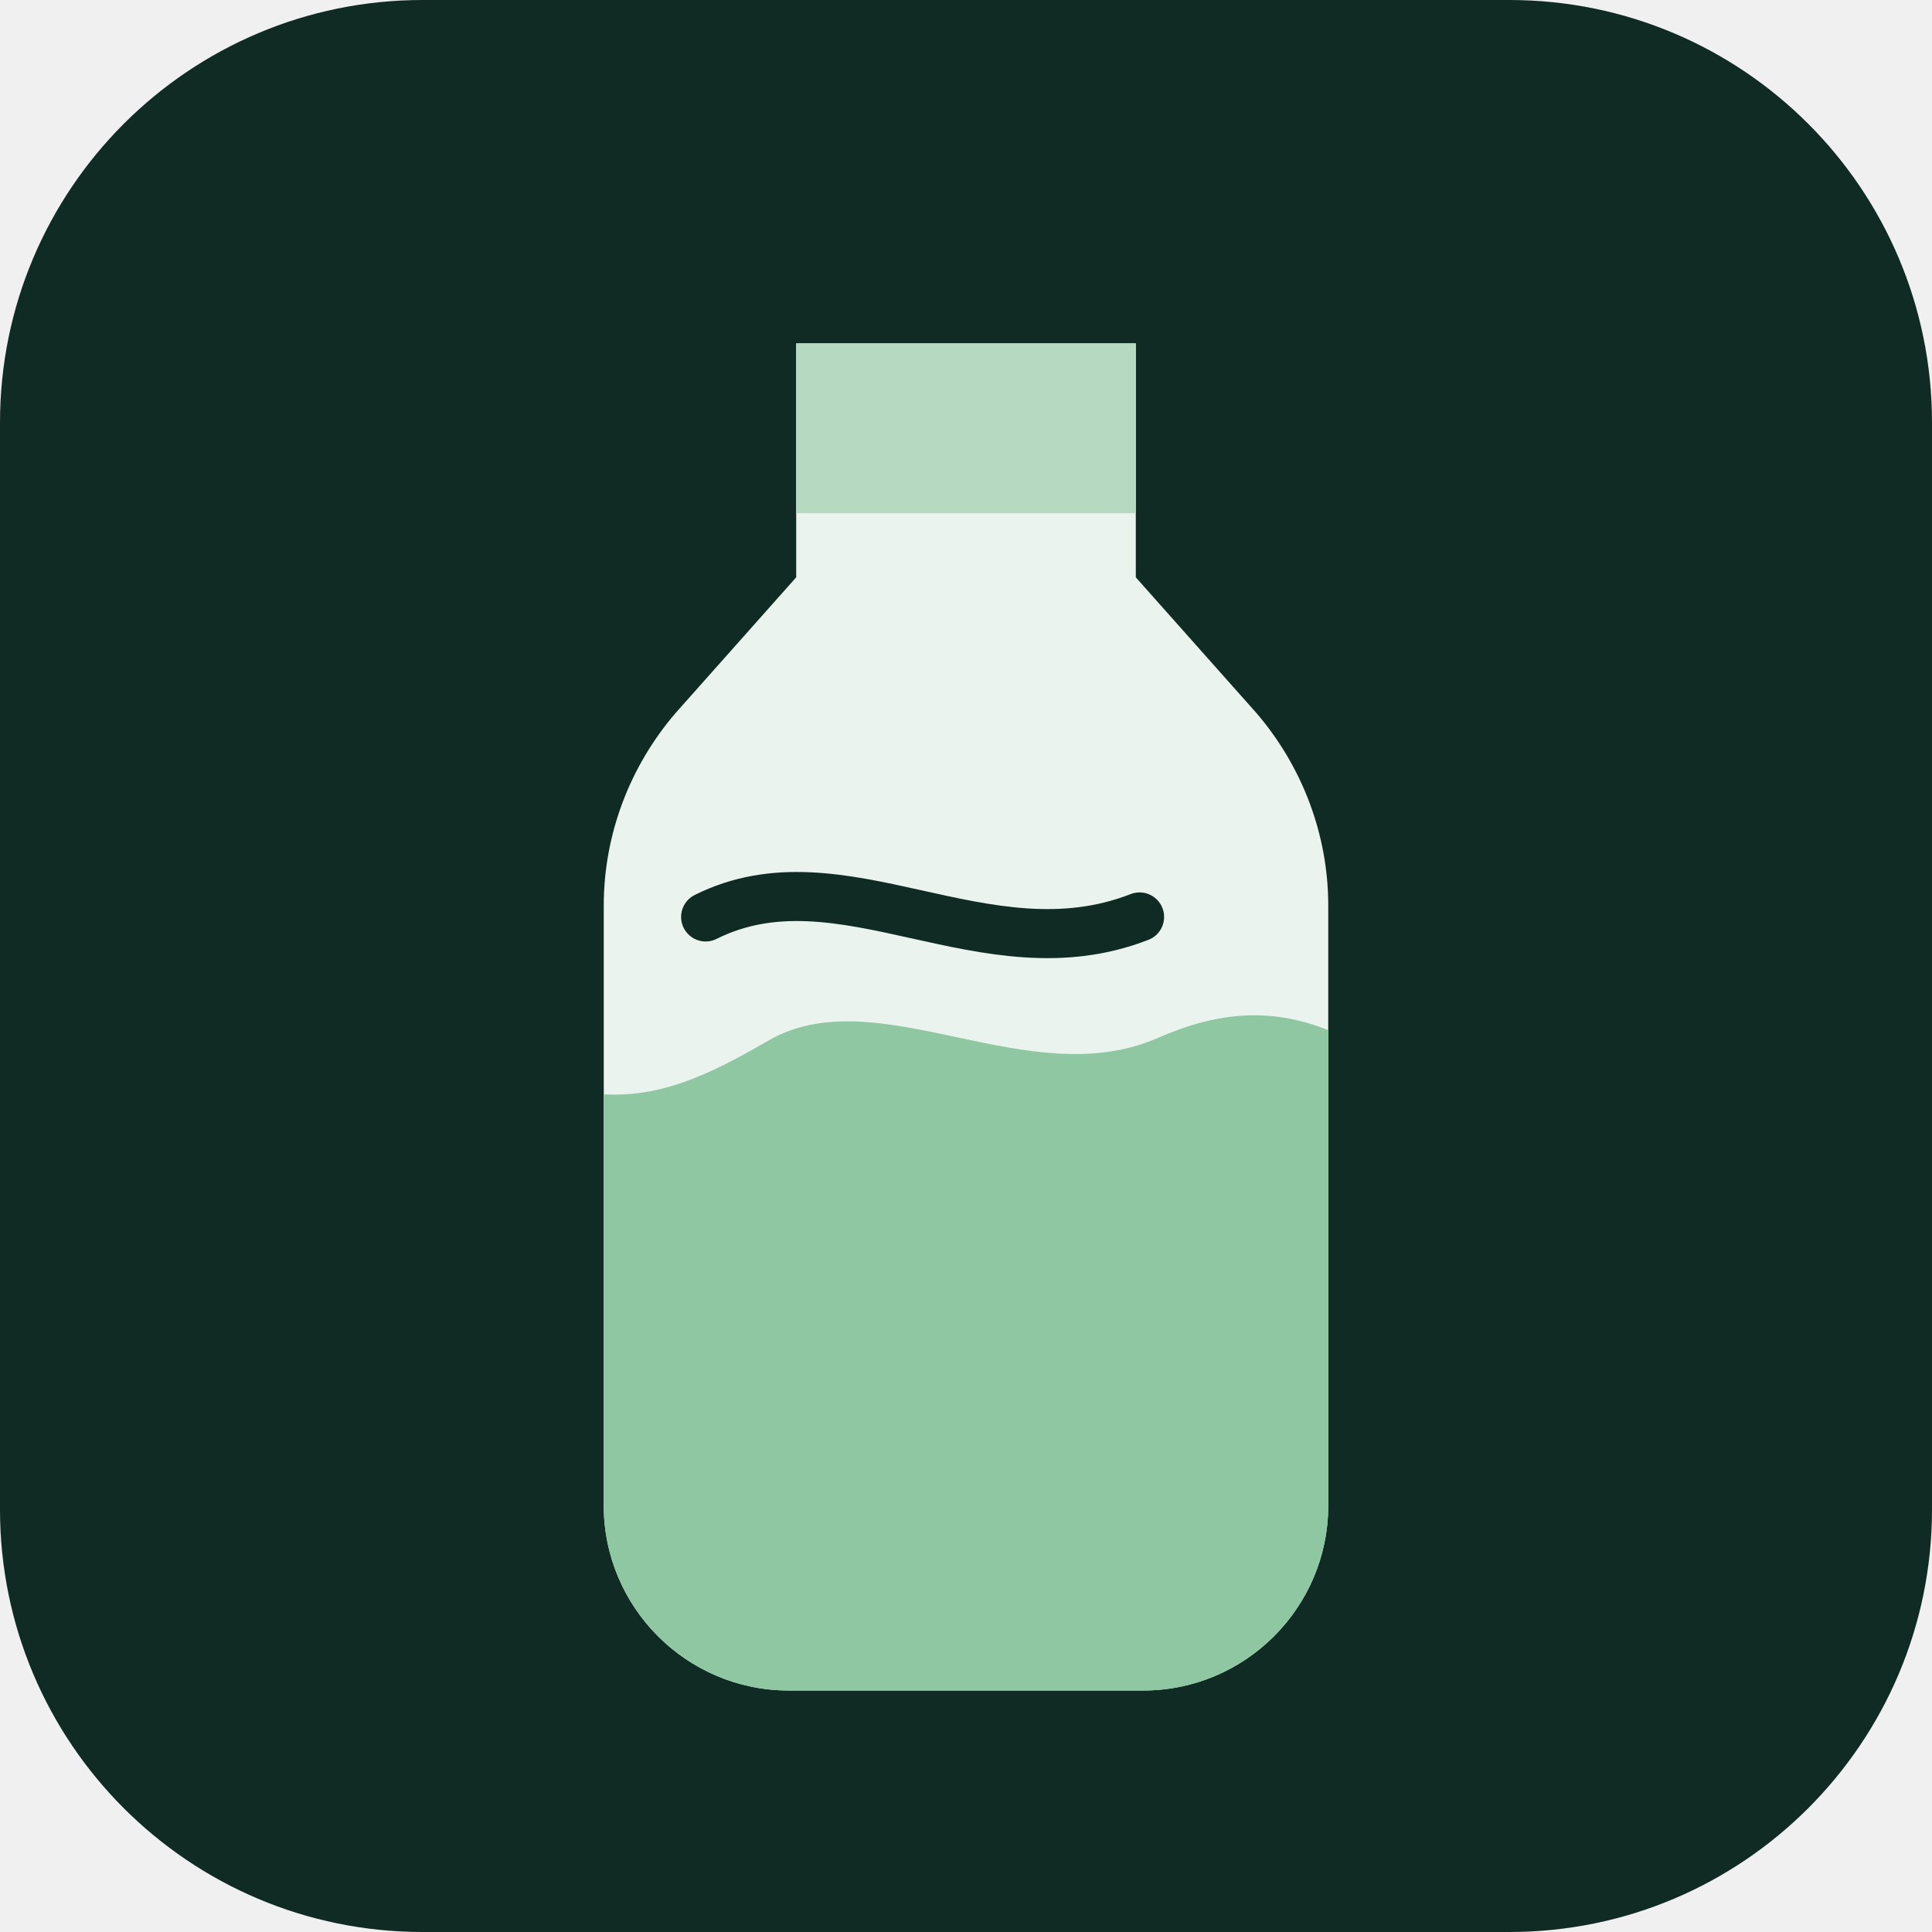
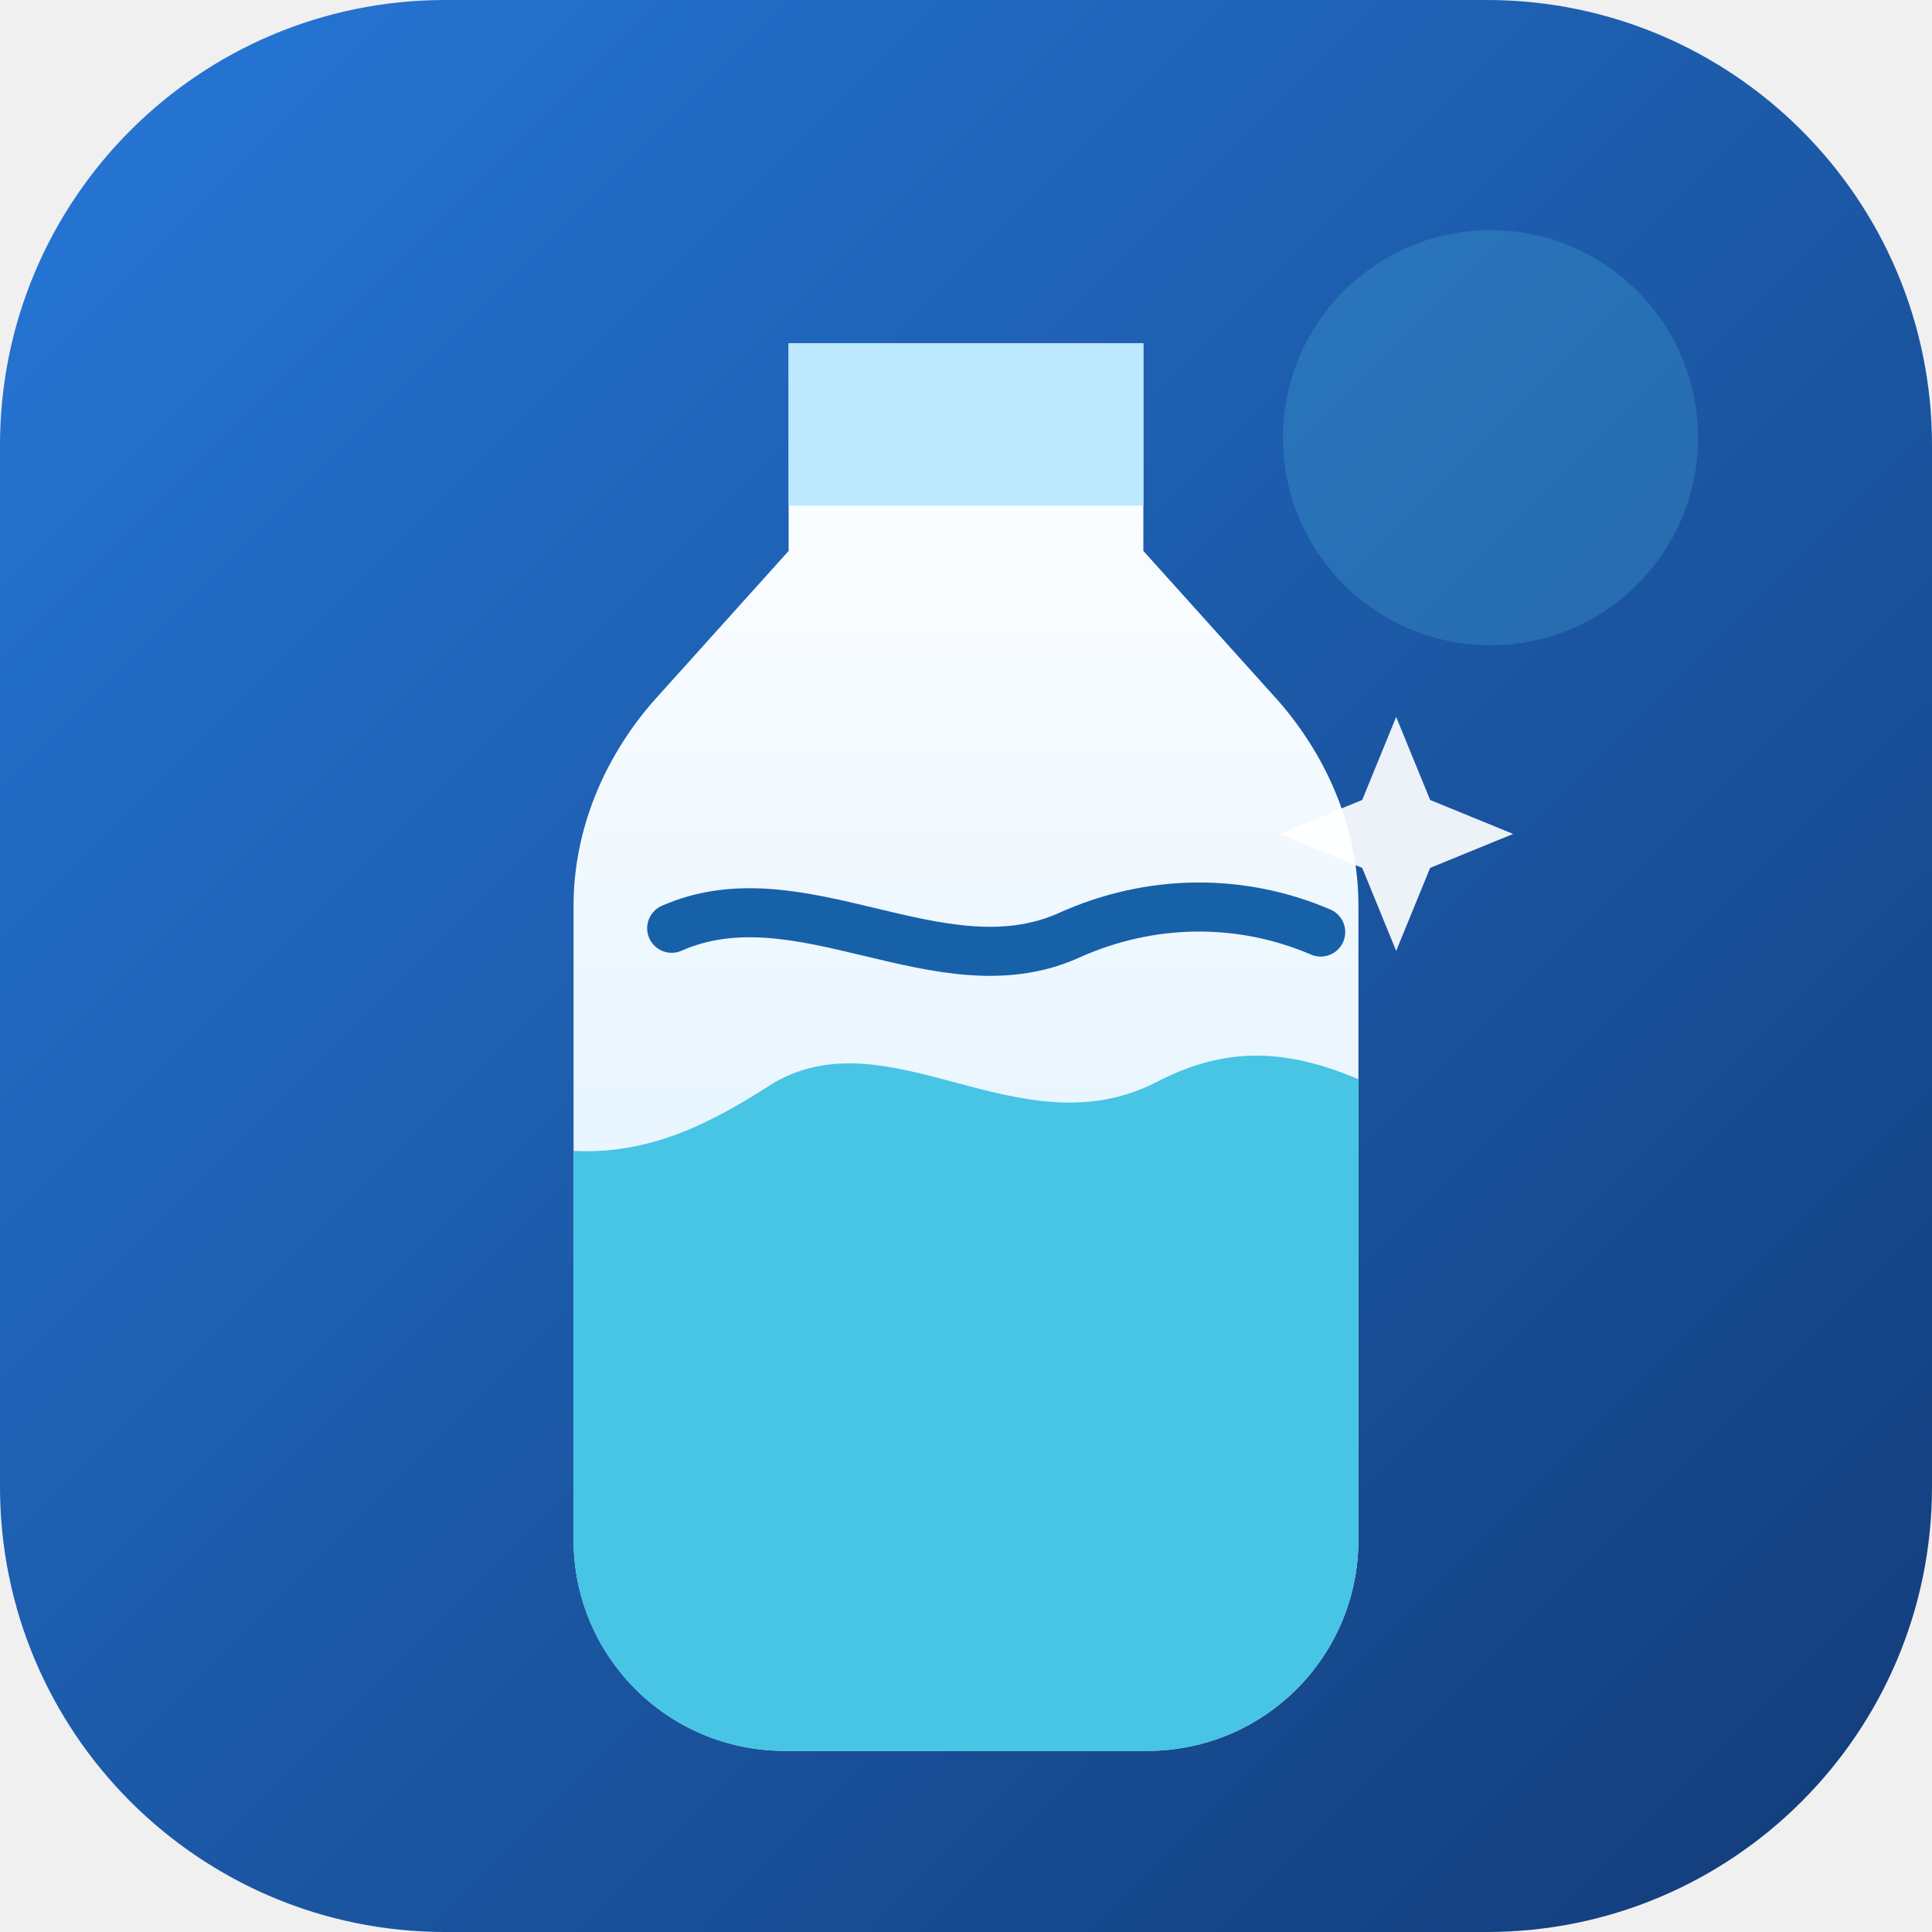
<svg xmlns="http://www.w3.org/2000/svg" viewBox="0 0 512 512">
-   <rect width="512" height="512" rx="112" fill="#102a24" />
-   <path d="M211 91h90v62l32 36c12 14 19 32 19 51v159c0 27-22 49-49 49h-94c-27 0-49-22-49-49V240c0-19 7-37 19-51l32-36V91Z" fill="#eaf3ed" />
-   <path d="M205 275c29-15 68 15 102 0 16-7 30-8 45-2v126c0 27-22 49-49 49h-94c-27 0-49-22-49-49V290c17 1 31-7 45-15Z" fill="#8fc7a2" />
-   <path d="M211 91h90v45h-90z" rx="12" fill="#b6d9c1" />
-   <path d="M187 243c36-18 74 16 115 0" fill="none" stroke="#102a24" stroke-linecap="round" stroke-width="13" />
+   <defs>
+     <linearGradient id="bg" x1="0" y1="0" x2="1" y2="1">
+       <stop stop-color="#2678d8" />
+       <stop offset="1" stop-color="#123b78" />
+     </linearGradient>
+     <linearGradient id="glass" x1="0" y1="0" x2="0" y2="1">
+       <stop stop-color="#fff" />
+       <stop offset="1" stop-color="#d8eeff" />
+     </linearGradient>
+   </defs>
+   <rect width="512" height="512" rx="118" fill="url(#bg)" />
+   <circle cx="395" cy="116" r="55" fill="#61d6ed" opacity=".18" />
+   <path d="M209 91h94v55l36 40c13 15 21 34 21 54v168c0 31-25 56-56 56h-96c-31 0-56-25-56-56V240c0-20 8-39 21-54l36-40V91Z" fill="url(#glass)" />
+   <path d="M205 287c31-18 65 18 101 0 19-10 35-9 54-1v122c0 31-25 56-56 56h-96c-31 0-56-25-56-56V305c20 1 36-7 53-18Z" fill="#48c4e5" />
+   <path d="M209 91h94v43h-94z" rx="12" fill="#bde9ff" />
+   <path d="M178 246c34-15 71 17 105 2 22-10 46-10 67-1" fill="none" stroke="#1761a9" stroke-linecap="round" stroke-width="13" />
+   <path d="m370 190 9 22 22 9-22 9-9 22-9-22-22-9 22-9 9-22Z" fill="#fff" opacity=".92" />
</svg>
